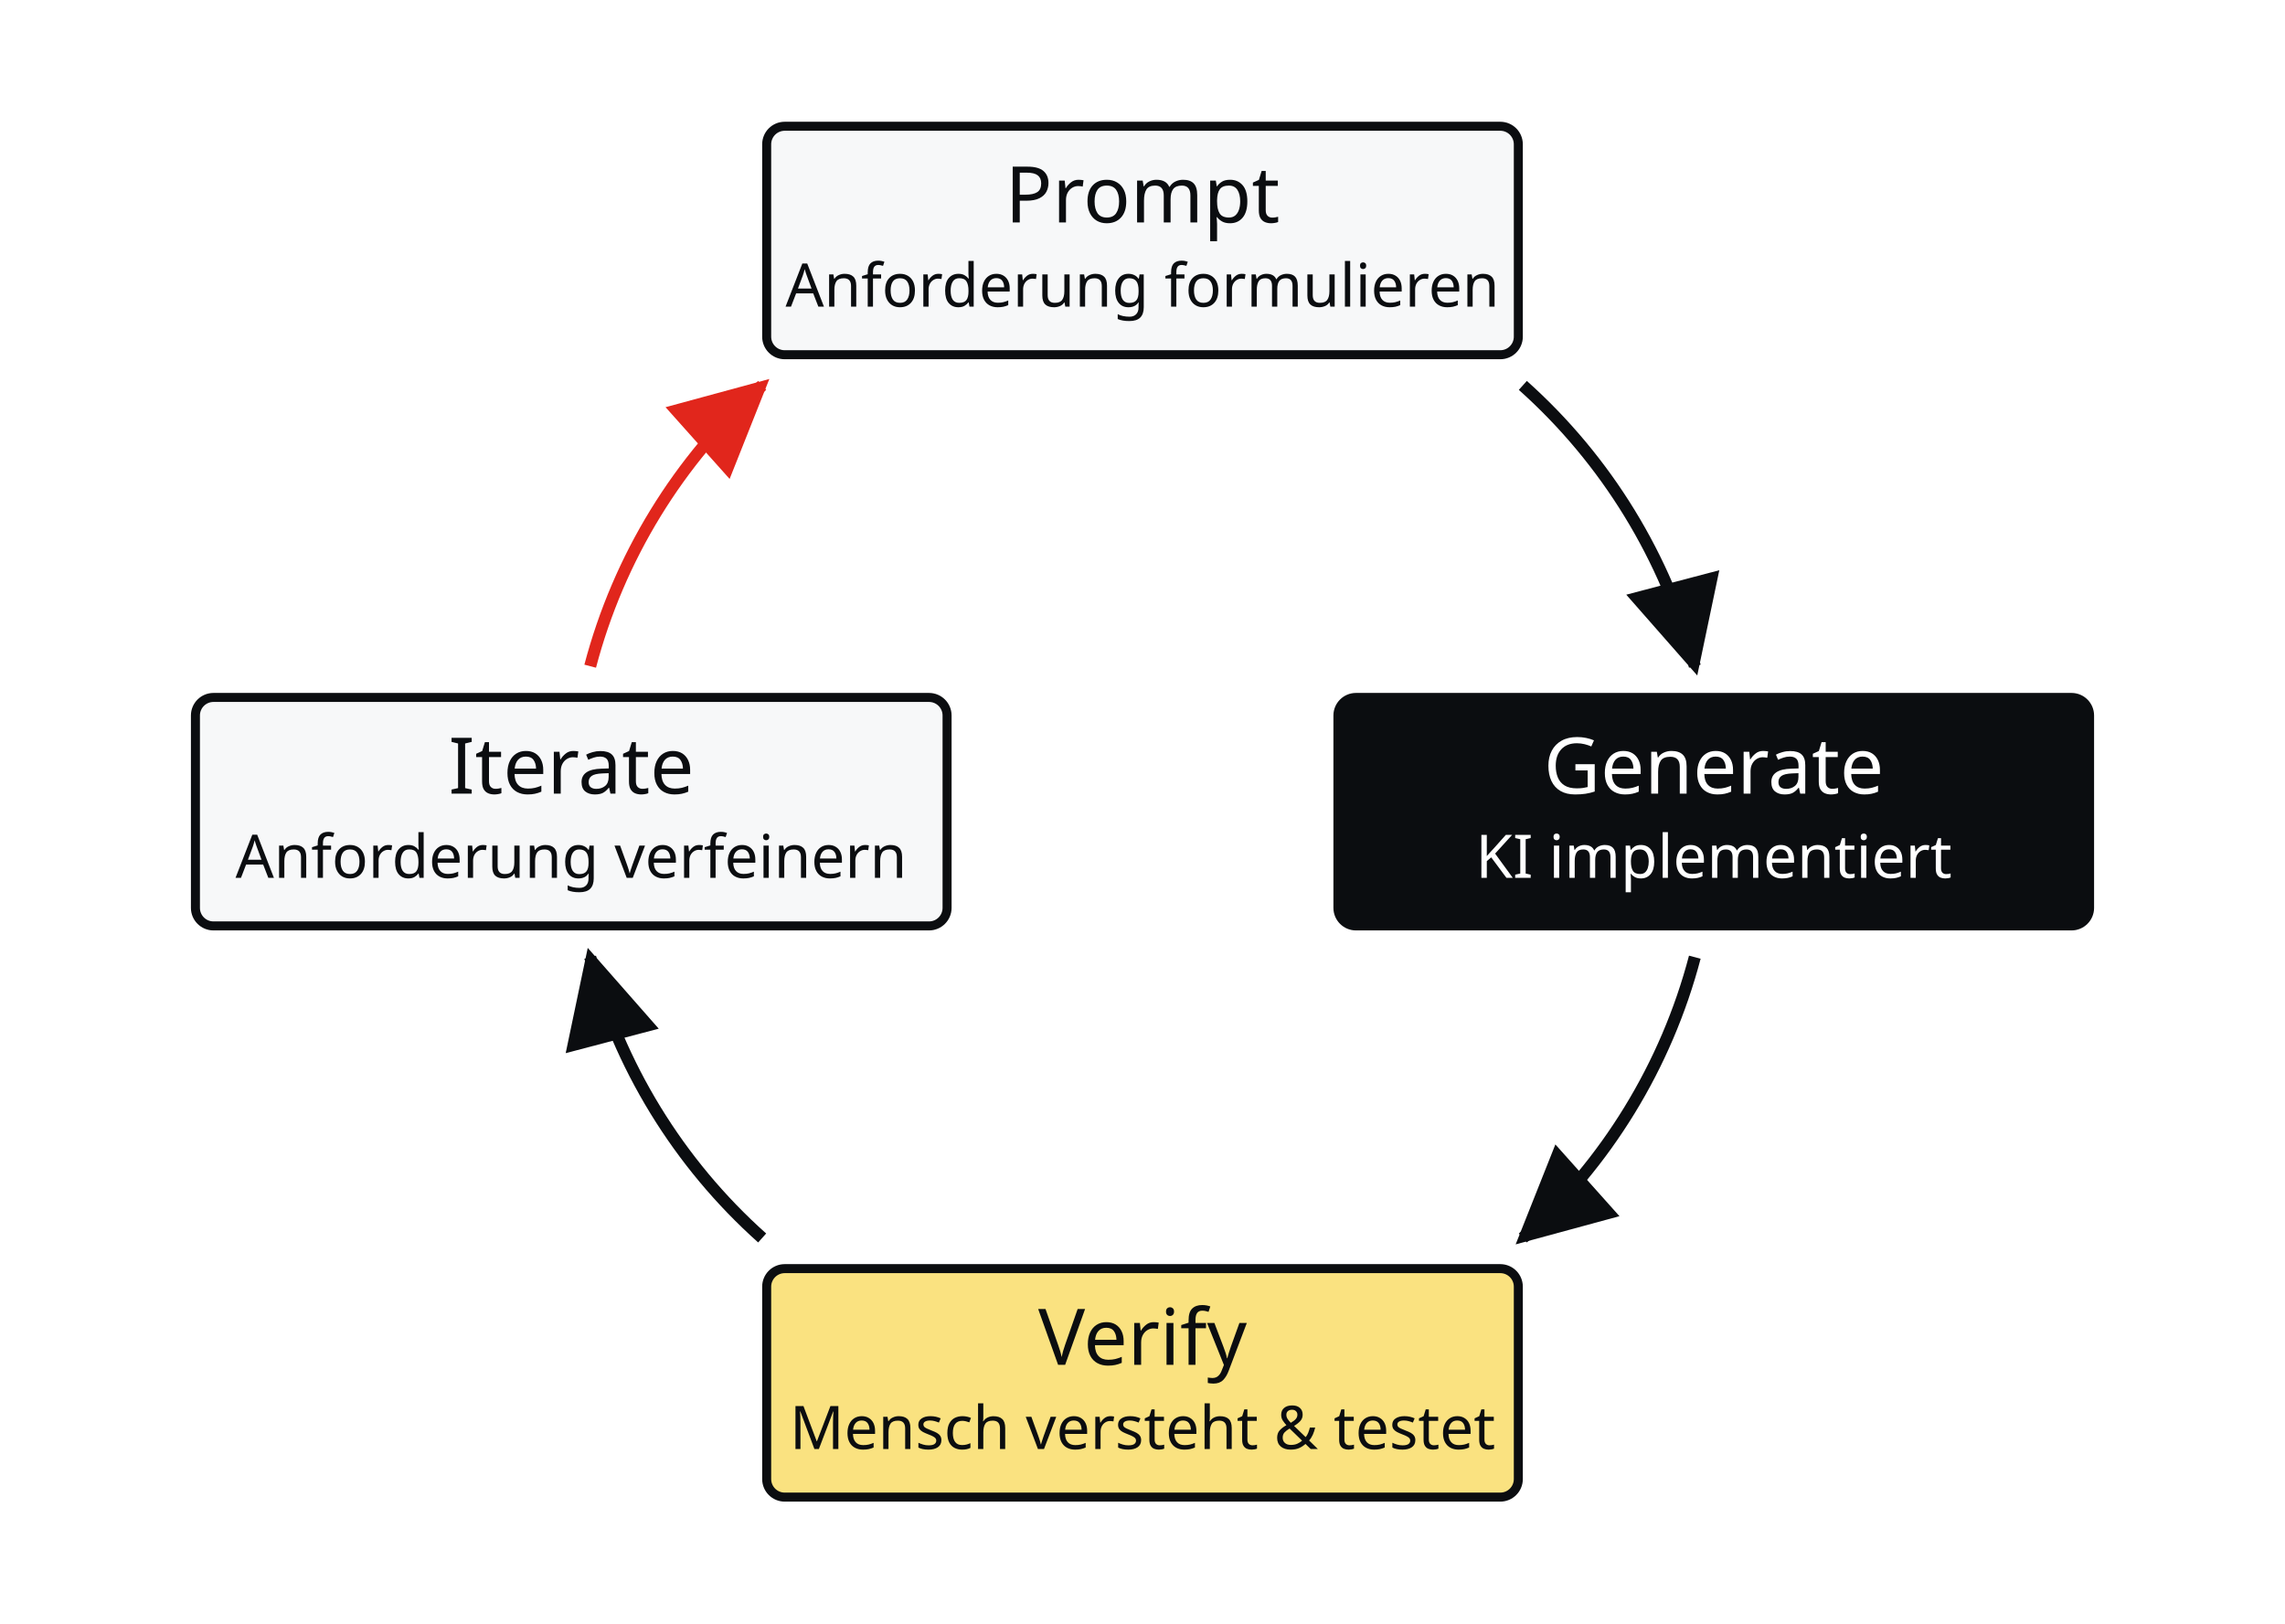
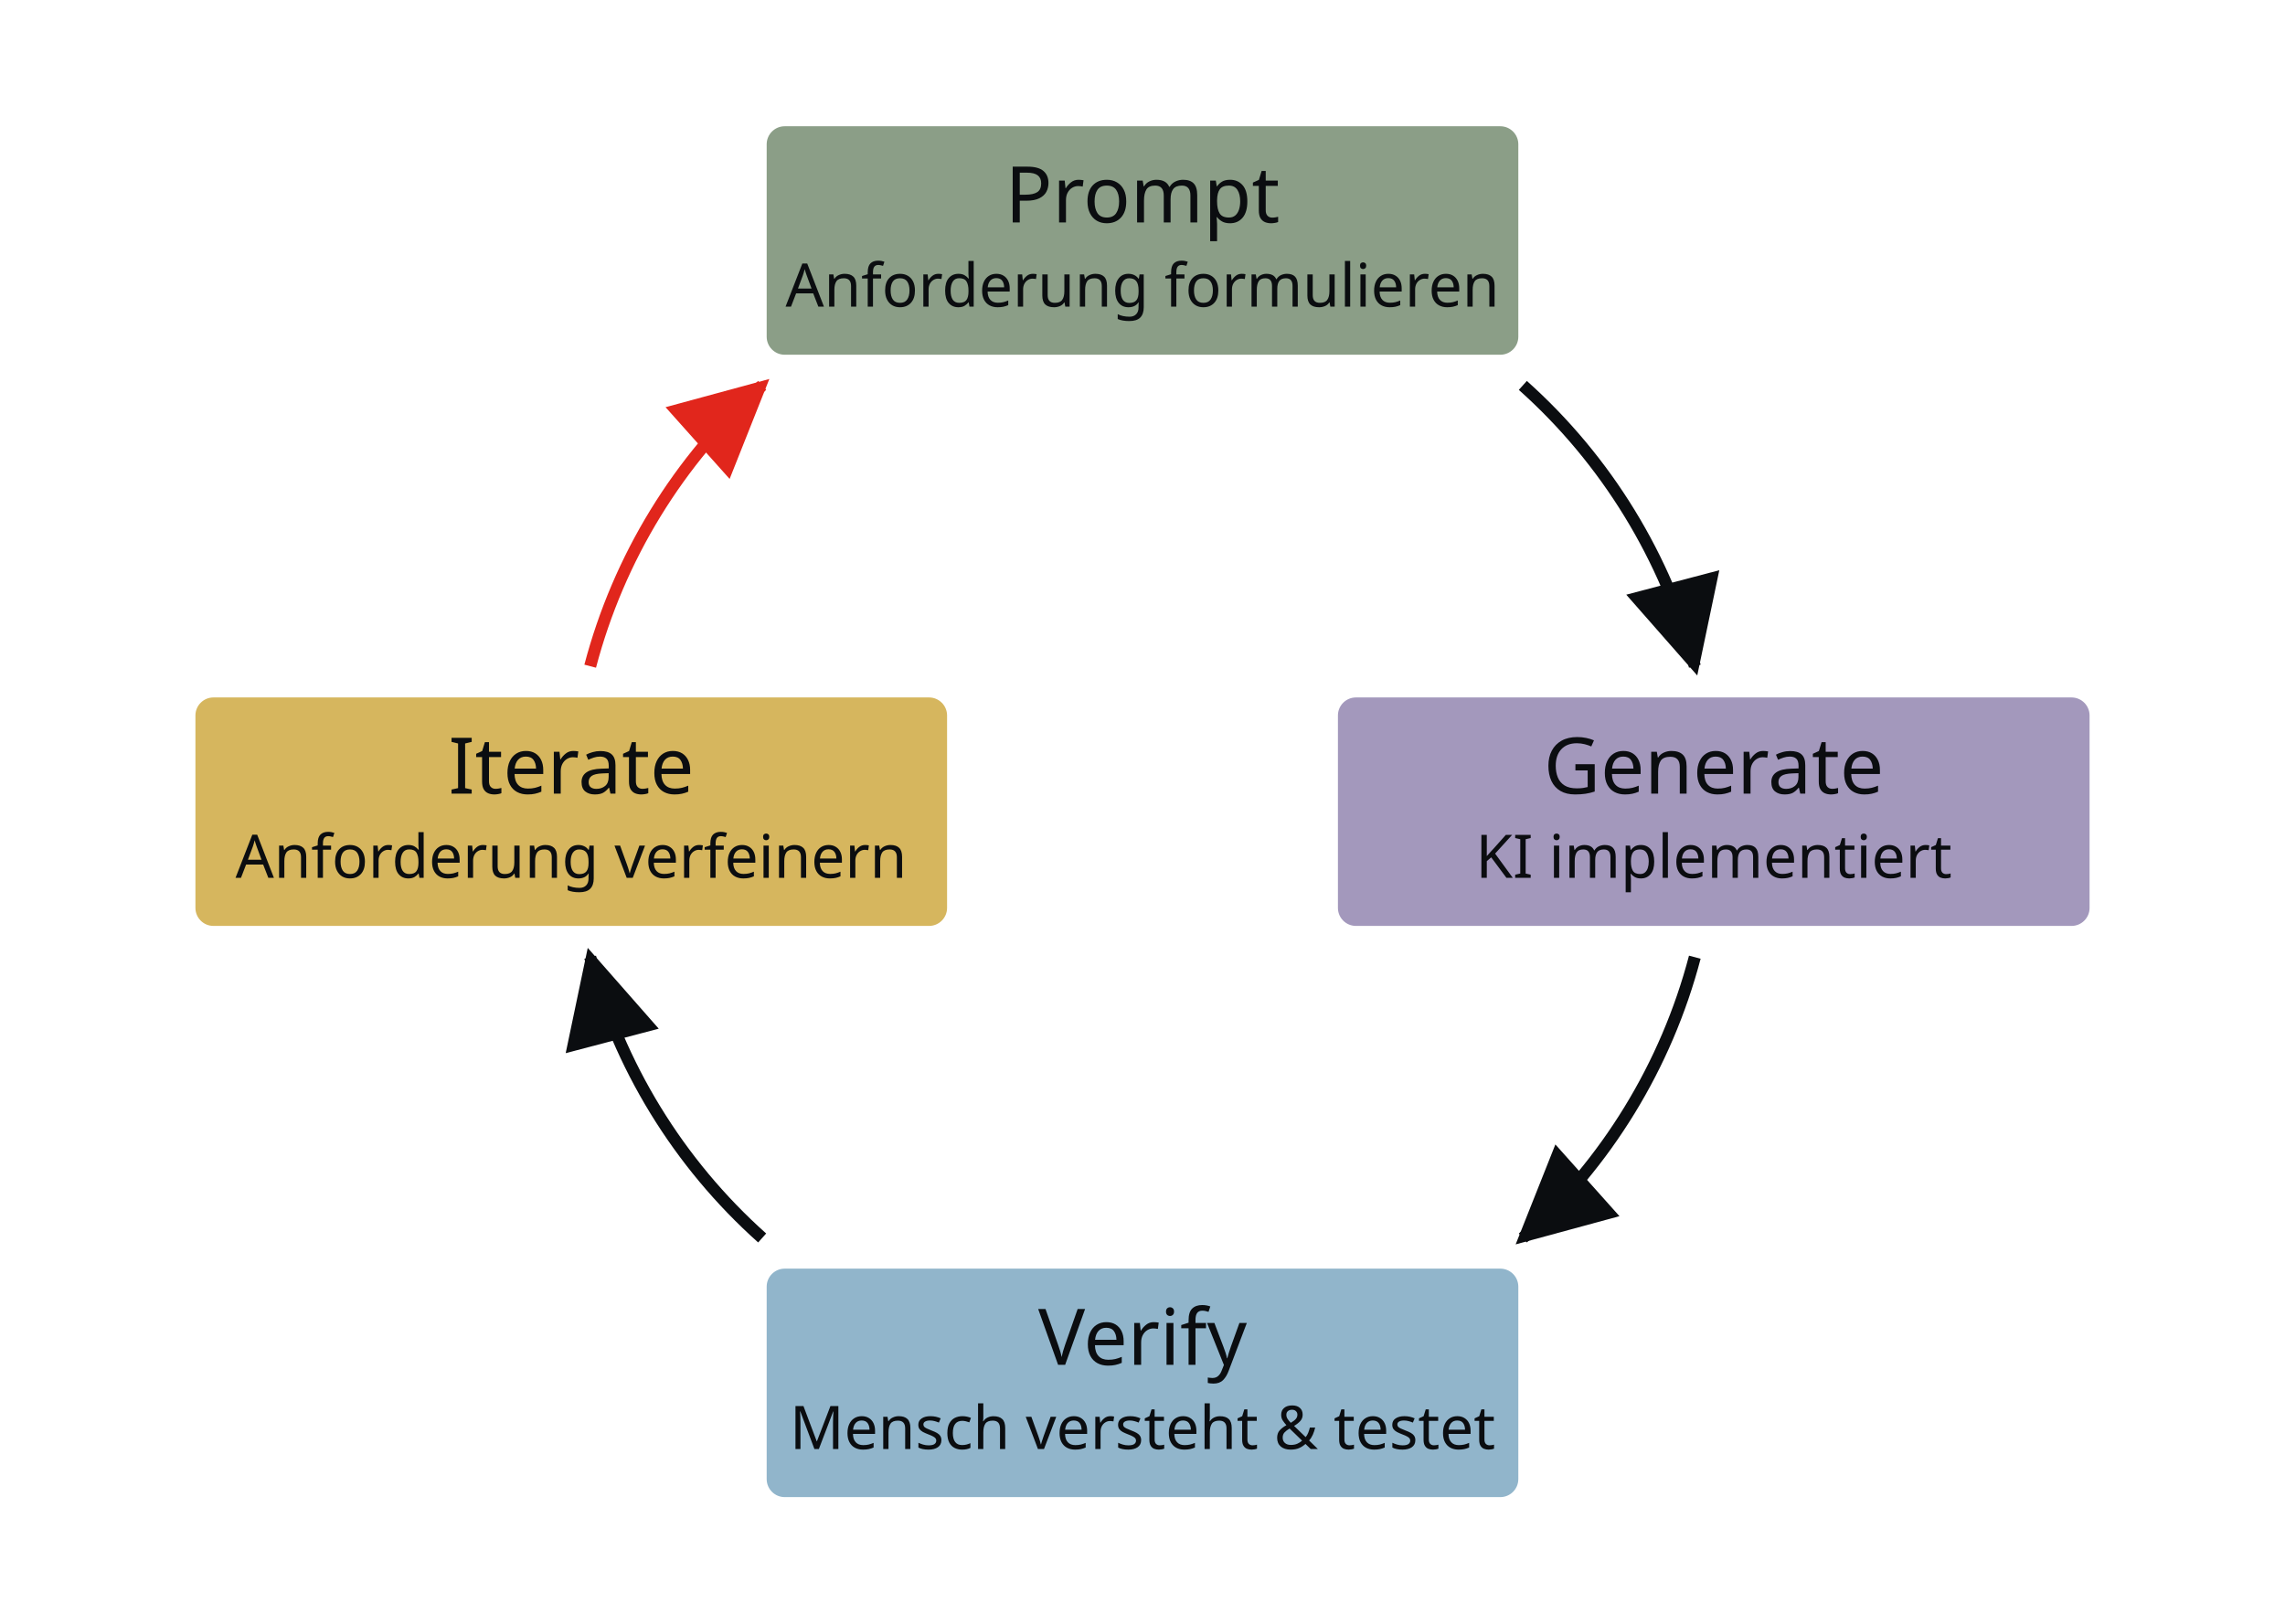
<svg xmlns="http://www.w3.org/2000/svg" viewBox="0 0 760 540" font-family="DIN Pro Regular,DIN Pro Regular_MSFontService,sans-serif" style="font-variant-ligatures:none;font-feature-settings:'liga' 0,'clig' 0" width="760" height="540">
  <defs>
    <marker id="a" viewBox="0 0 10 10" refX="9" refY="5" markerWidth="8" markerHeight="8" orient="auto-start-reverse">
      <path d="M0,0 L10,5 L0,10 z" fill="var(--ink, #0B0D10)" />
    </marker>
    <marker id="ar" viewBox="0 0 10 10" refX="9" refY="5" markerWidth="8" markerHeight="8" orient="auto-start-reverse">
      <path d="M0,0 L10,5 L0,10 z" fill="var(--signal-red, #E1261C)" />
    </marker>
  </defs>
  <style>svg{display:block;}text{font-variant-ligatures:none;font-feature-settings:'liga' 0,'clig' 0}</style>
  <path d="M506.5,128.2 A190,190 0 0 1 563.7,221.6" fill="none" stroke="var(--ink, #0B0D10)" stroke-width="4" marker-end="url(#a)" />
  <path d="M563.7,318.4 A190,190 0 0 1 506.5,411.8" fill="none" stroke="var(--ink, #0B0D10)" stroke-width="4" marker-end="url(#a)" />
  <path d="M253.5,411.8 A190,190 0 0 1 196.3,318.4" fill="none" stroke="var(--ink, #0B0D10)" stroke-width="4" marker-end="url(#a)" />
  <path d="M196.3,221.6 A190,190 0 0 1 253.5,128.2" fill="none" stroke="var(--signal-red, #E1261C)" stroke-width="4" marker-end="url(#ar)" />
-   <rect x="255" y="42" width="250" height="76" rx="6" fill="var(--paper, #F7F8F9)" stroke="var(--ink, #0B0D10)" stroke-width="3" />
+   <rect x="255" y="42" width="250" height="76" rx="6" fill="var(--pastello-sage, #8B9E87)" />
  <text x="380" y="74" font-size="26" text-anchor="middle" fill="var(--ink, #0B0D10)" font-variant-ligatures="none">Prompt</text>
  <text x="380" y="102" font-size="20" text-anchor="middle" fill="var(--ink, #0B0D10)" font-variant-ligatures="none">Anforderung formulieren</text>
-   <rect x="445" y="232" width="250" height="76" rx="6" fill="var(--ink, #0B0D10)" stroke="var(--ink, #0B0D10)" stroke-width="3" />
-   <text x="570" y="264" font-size="26" text-anchor="middle" fill="var(--bone, #FFFFFF)" font-variant-ligatures="none">Generate</text>
-   <text x="570" y="292" font-size="20" text-anchor="middle" fill="var(--bone, #FFFFFF)" font-variant-ligatures="none">KI implementiert</text>
-   <rect x="255" y="422" width="250" height="76" rx="6" fill="var(--signal-yellow-50, #FAE280)" stroke="var(--ink, #0B0D10)" stroke-width="3" />
+   <rect x="445" y="232" width="250" height="76" rx="6" fill="var(--pastello-violet, #A398BC)" />
+   <text x="570" y="264" font-size="26" text-anchor="middle" fill="var(--ink, #0B0D10)" font-variant-ligatures="none">Generate</text>
+   <text x="570" y="292" font-size="20" text-anchor="middle" fill="var(--ink, #0B0D10)" font-variant-ligatures="none">KI implementiert</text>
+   <rect x="255" y="422" width="250" height="76" rx="6" fill="var(--pastello-blue, #91B5CB)" />
  <text x="380" y="454" font-size="26" text-anchor="middle" fill="var(--ink, #0B0D10)" font-variant-ligatures="none">Verify</text>
  <text x="380" y="482" font-size="20" text-anchor="middle" fill="var(--ink, #0B0D10)" font-variant-ligatures="none">Mensch versteht &amp; testet</text>
-   <rect x="65" y="232" width="250" height="76" rx="6" fill="var(--paper, #F7F8F9)" stroke="var(--ink, #0B0D10)" stroke-width="3" />
+   <rect x="65" y="232" width="250" height="76" rx="6" fill="var(--pastello-amber, #D6B65E)" />
  <text x="190" y="264" font-size="26" text-anchor="middle" fill="var(--ink, #0B0D10)" font-variant-ligatures="none">Iterate</text>
  <text x="190" y="292" font-size="20" text-anchor="middle" fill="var(--ink, #0B0D10)" font-variant-ligatures="none">Anforderung verfeinern</text>
</svg>
